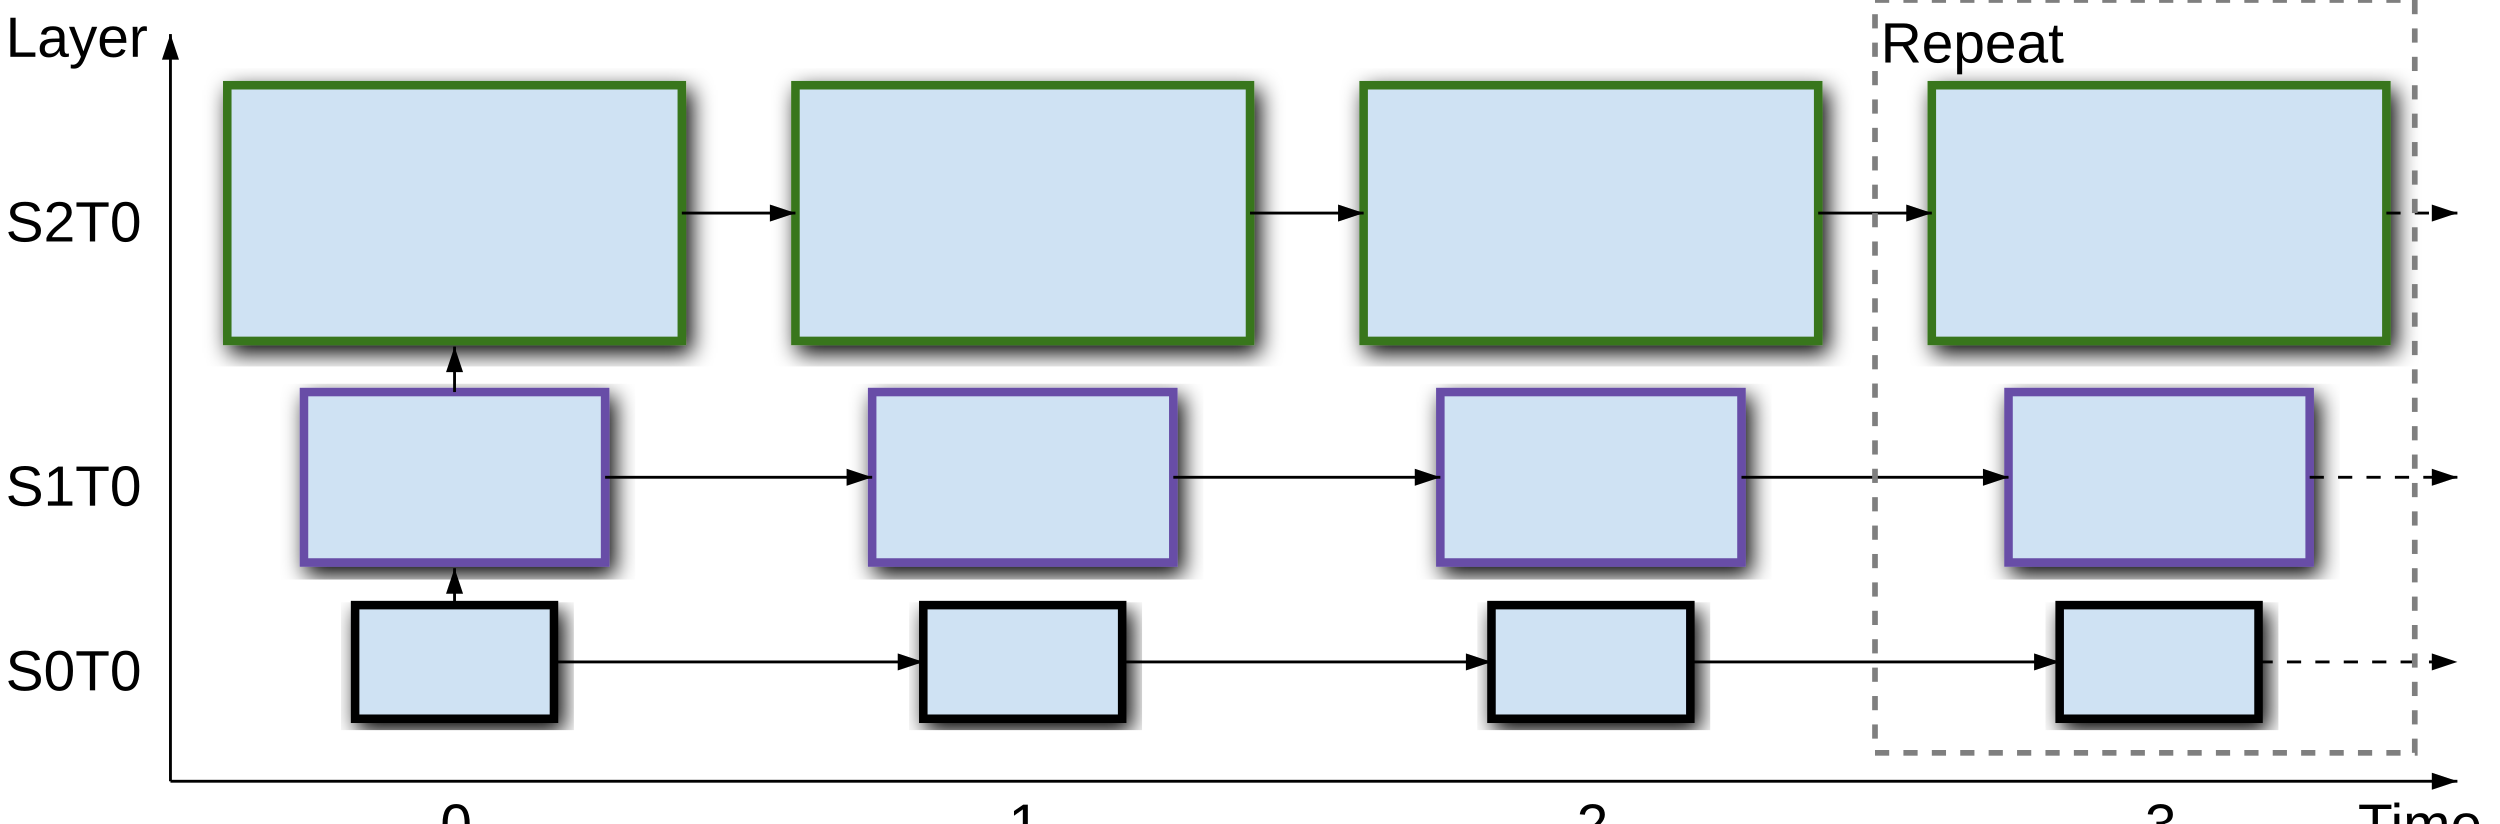
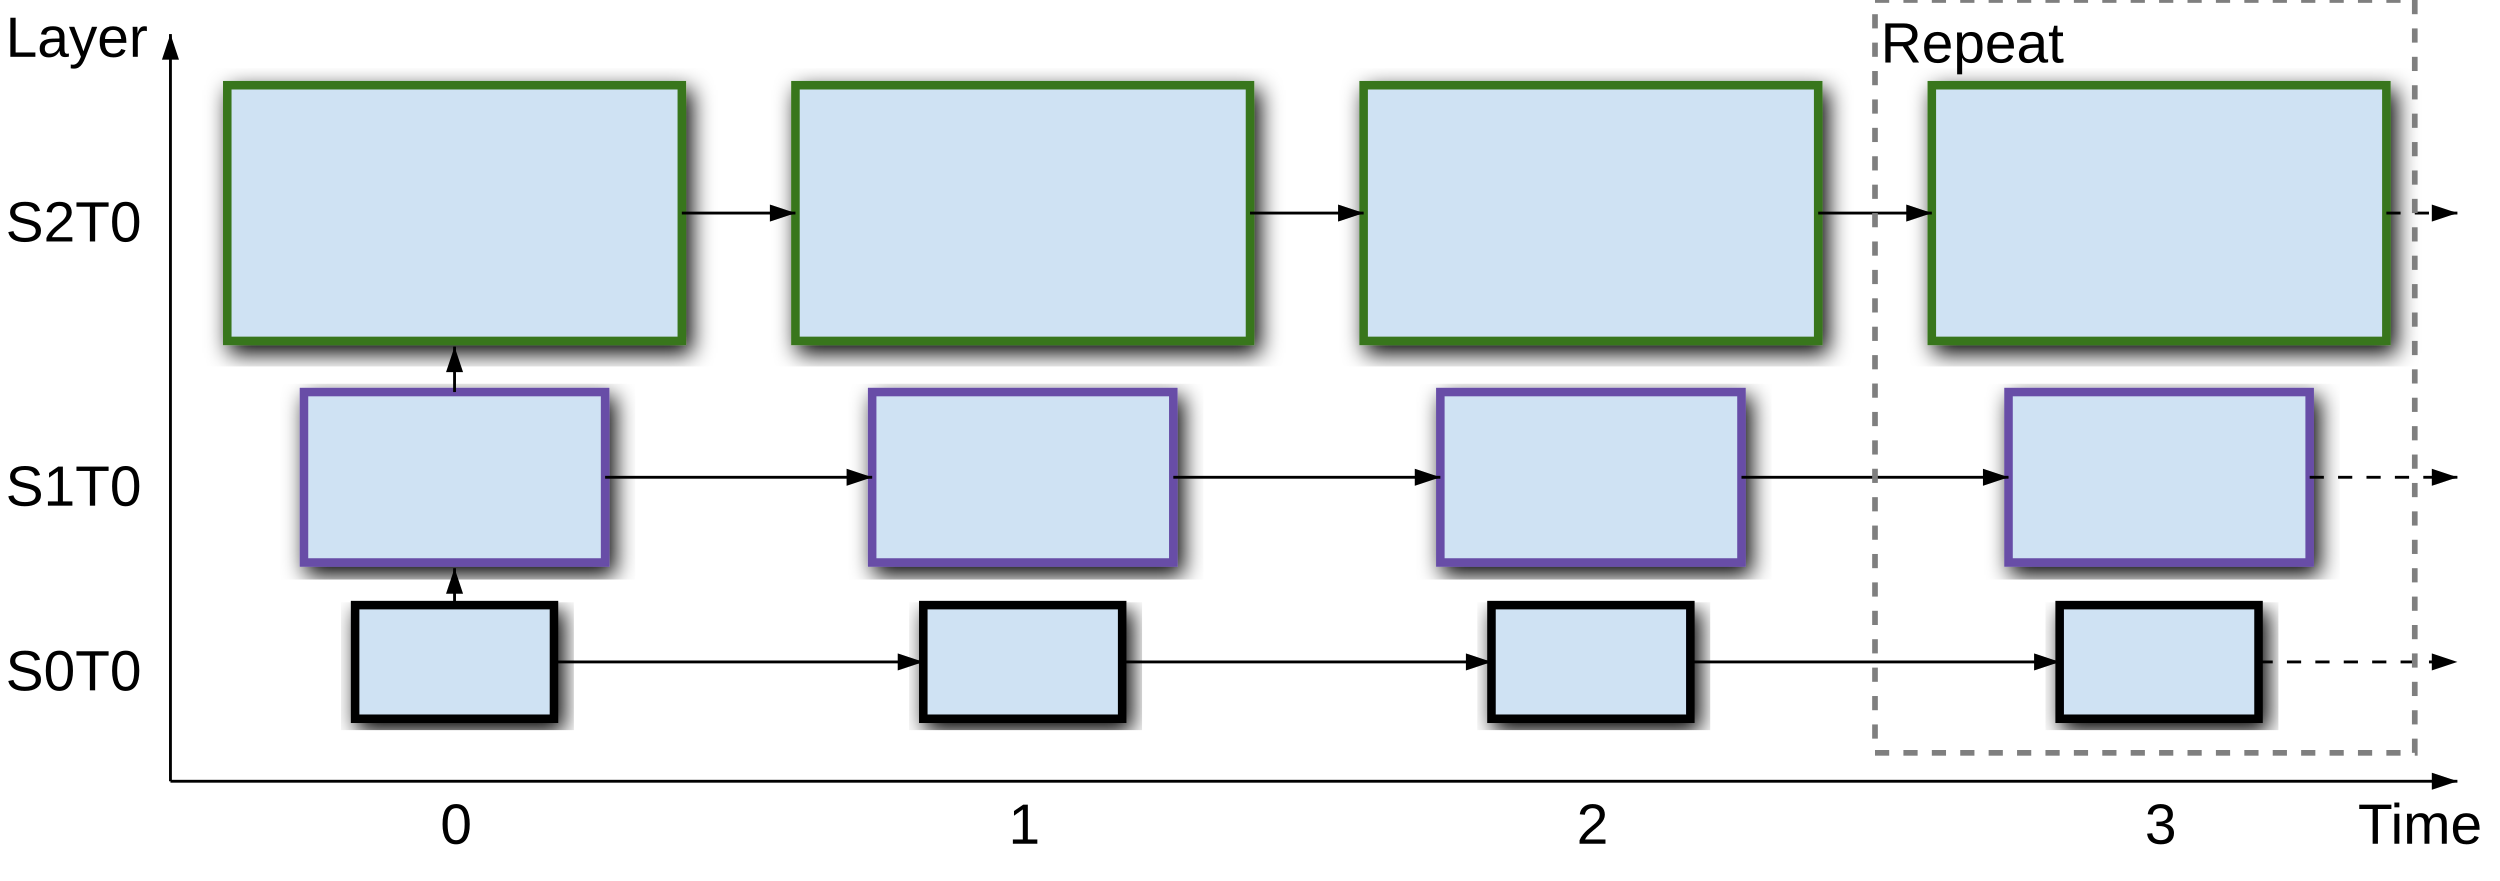
- <svg xmlns="http://www.w3.org/2000/svg" version="1.1" viewBox="0 0 880 290">
+ <svg xmlns="http://www.w3.org/2000/svg" version="1.1" viewBox="0 0 880 310">
  <defs>
    <filter id="sh">
      <feGaussianBlur in="SourceAlpha" stdDeviation="4" />
      <feOffset dx="2" dy="3" />
      <feBlend in="SourceGraphic" />
    </filter>
  </defs>
  <polygon points="865,275 856,272 856,278" />
  <line x1="60" y1="275" x2="865" y2="275" style="stroke:#000000;stroke-width:1" />
  <polygon points="60,12 57,21 63,21" />
  <line x1="60" y1="275" x2="60" y2="12" style="stroke:#000000;stroke-width:1" />
  <text x="830" y="297" font-family="Arial" font-size="20">Time<tspan x="155" y="297">0</tspan>
    <tspan x="355" y="297">1</tspan>
    <tspan x="555" y="297">2</tspan>
    <tspan x="755" y="297">3</tspan>
    <tspan x="2" y="20">Layer</tspan>
    <tspan x="2" y="243">S0T0</tspan>
    <tspan x="2" y="178">S1T0</tspan>
    <tspan x="2" y="85">S2T0</tspan>
  </text>
  <rect x="125" y="213" width="70" height="40" style="fill:#cfe2f3;stroke-width:3;stroke:#000000" filter="url(#sh)" />
  <rect x="107" y="138" width="106" height="60" style="fill:#cfe2f3;stroke-width:3;stroke:#674ea7" filter="url(#sh)" />
  <polygon points="160,200 157,209 163,209" />
  <line x1="160" y1="213" x2="160" y2="200" style="stroke:#000000;stroke-width:1" />
  <rect x="80" y="30" width="160" height="90" style="fill:#cfe2f3;stroke-width:3;stroke:#38761d" filter="url(#sh)" />
  <polygon points="160,122 157,131 163,131" />
  <line x1="160" y1="138" x2="160" y2="122" style="stroke:#000000;stroke-width:1" />
  <rect x="325" y="213" width="70" height="40" style="fill:#cfe2f3;stroke-width:3;stroke:#000000" filter="url(#sh)" />
  <polygon points="325,233 316,230 316,236" />
  <line x1="195" y1="233" x2="325" y2="233" style="stroke:#000000;stroke-width:1" />
  <rect x="307" y="138" width="106" height="60" style="fill:#cfe2f3;stroke-width:3;stroke:#674ea7" filter="url(#sh)" />
  <polygon points="307,168 298,165 298,171" />
  <line x1="213" y1="168" x2="307" y2="168" style="stroke:#000000;stroke-width:1" />
  <rect x="280" y="30" width="160" height="90" style="fill:#cfe2f3;stroke-width:3;stroke:#38761d" filter="url(#sh)" />
  <polygon points="280,75 271,72 271,78" />
  <line x1="240" y1="75" x2="280" y2="75" style="stroke:#000000;stroke-width:1" />
  <rect x="525" y="213" width="70" height="40" style="fill:#cfe2f3;stroke-width:3;stroke:#000000" filter="url(#sh)" />
  <polygon points="525,233 516,230 516,236" />
  <line x1="395" y1="233" x2="525" y2="233" style="stroke:#000000;stroke-width:1" />
  <rect x="507" y="138" width="106" height="60" style="fill:#cfe2f3;stroke-width:3;stroke:#674ea7" filter="url(#sh)" />
  <polygon points="507,168 498,165 498,171" />
  <line x1="413" y1="168" x2="507" y2="168" style="stroke:#000000;stroke-width:1" />
  <rect x="480" y="30" width="160" height="90" style="fill:#cfe2f3;stroke-width:3;stroke:#38761d" filter="url(#sh)" />
  <polygon points="480,75 471,72 471,78" />
  <line x1="440" y1="75" x2="480" y2="75" style="stroke:#000000;stroke-width:1" />
  <rect x="725" y="213" width="70" height="40" style="fill:#cfe2f3;stroke-width:3;stroke:#000000" filter="url(#sh)" />
  <polygon points="725,233 716,230 716,236" />
  <line x1="595" y1="233" x2="725" y2="233" style="stroke:#000000;stroke-width:1" />
  <rect x="707" y="138" width="106" height="60" style="fill:#cfe2f3;stroke-width:3;stroke:#674ea7" filter="url(#sh)" />
  <polygon points="707,168 698,165 698,171" />
  <line x1="613" y1="168" x2="707" y2="168" style="stroke:#000000;stroke-width:1" />
  <rect x="680" y="30" width="160" height="90" style="fill:#cfe2f3;stroke-width:3;stroke:#38761d" filter="url(#sh)" />
  <polygon points="680,75 671,72 671,78" />
  <line x1="640" y1="75" x2="680" y2="75" style="stroke:#000000;stroke-width:1" />
  <polygon points="865,233 856,230 856,236" />
  <line x1="795" y1="233" x2="865" y2="233" style="stroke:#000000;stroke-width:1;stroke-dasharray:5,5" />
  <polygon points="865,168 856,165 856,171" />
  <line x1="813" y1="168" x2="865" y2="168" style="stroke:#000000;stroke-width:1;stroke-dasharray:5,5" />
  <polygon points="865,75 856,72 856,78" />
  <line x1="840" y1="75" x2="865" y2="75" style="stroke:#000000;stroke-width:1;stroke-dasharray:5,5" />
  <rect x="660" y="0" width="190" height="265" style="fill:none;stroke-width:2;stroke:#7f7f7f;stroke-dasharray:5,5" />
  <text x="662" y="22" font-family="Arial" font-size="20">Repeat</text>
</svg>
